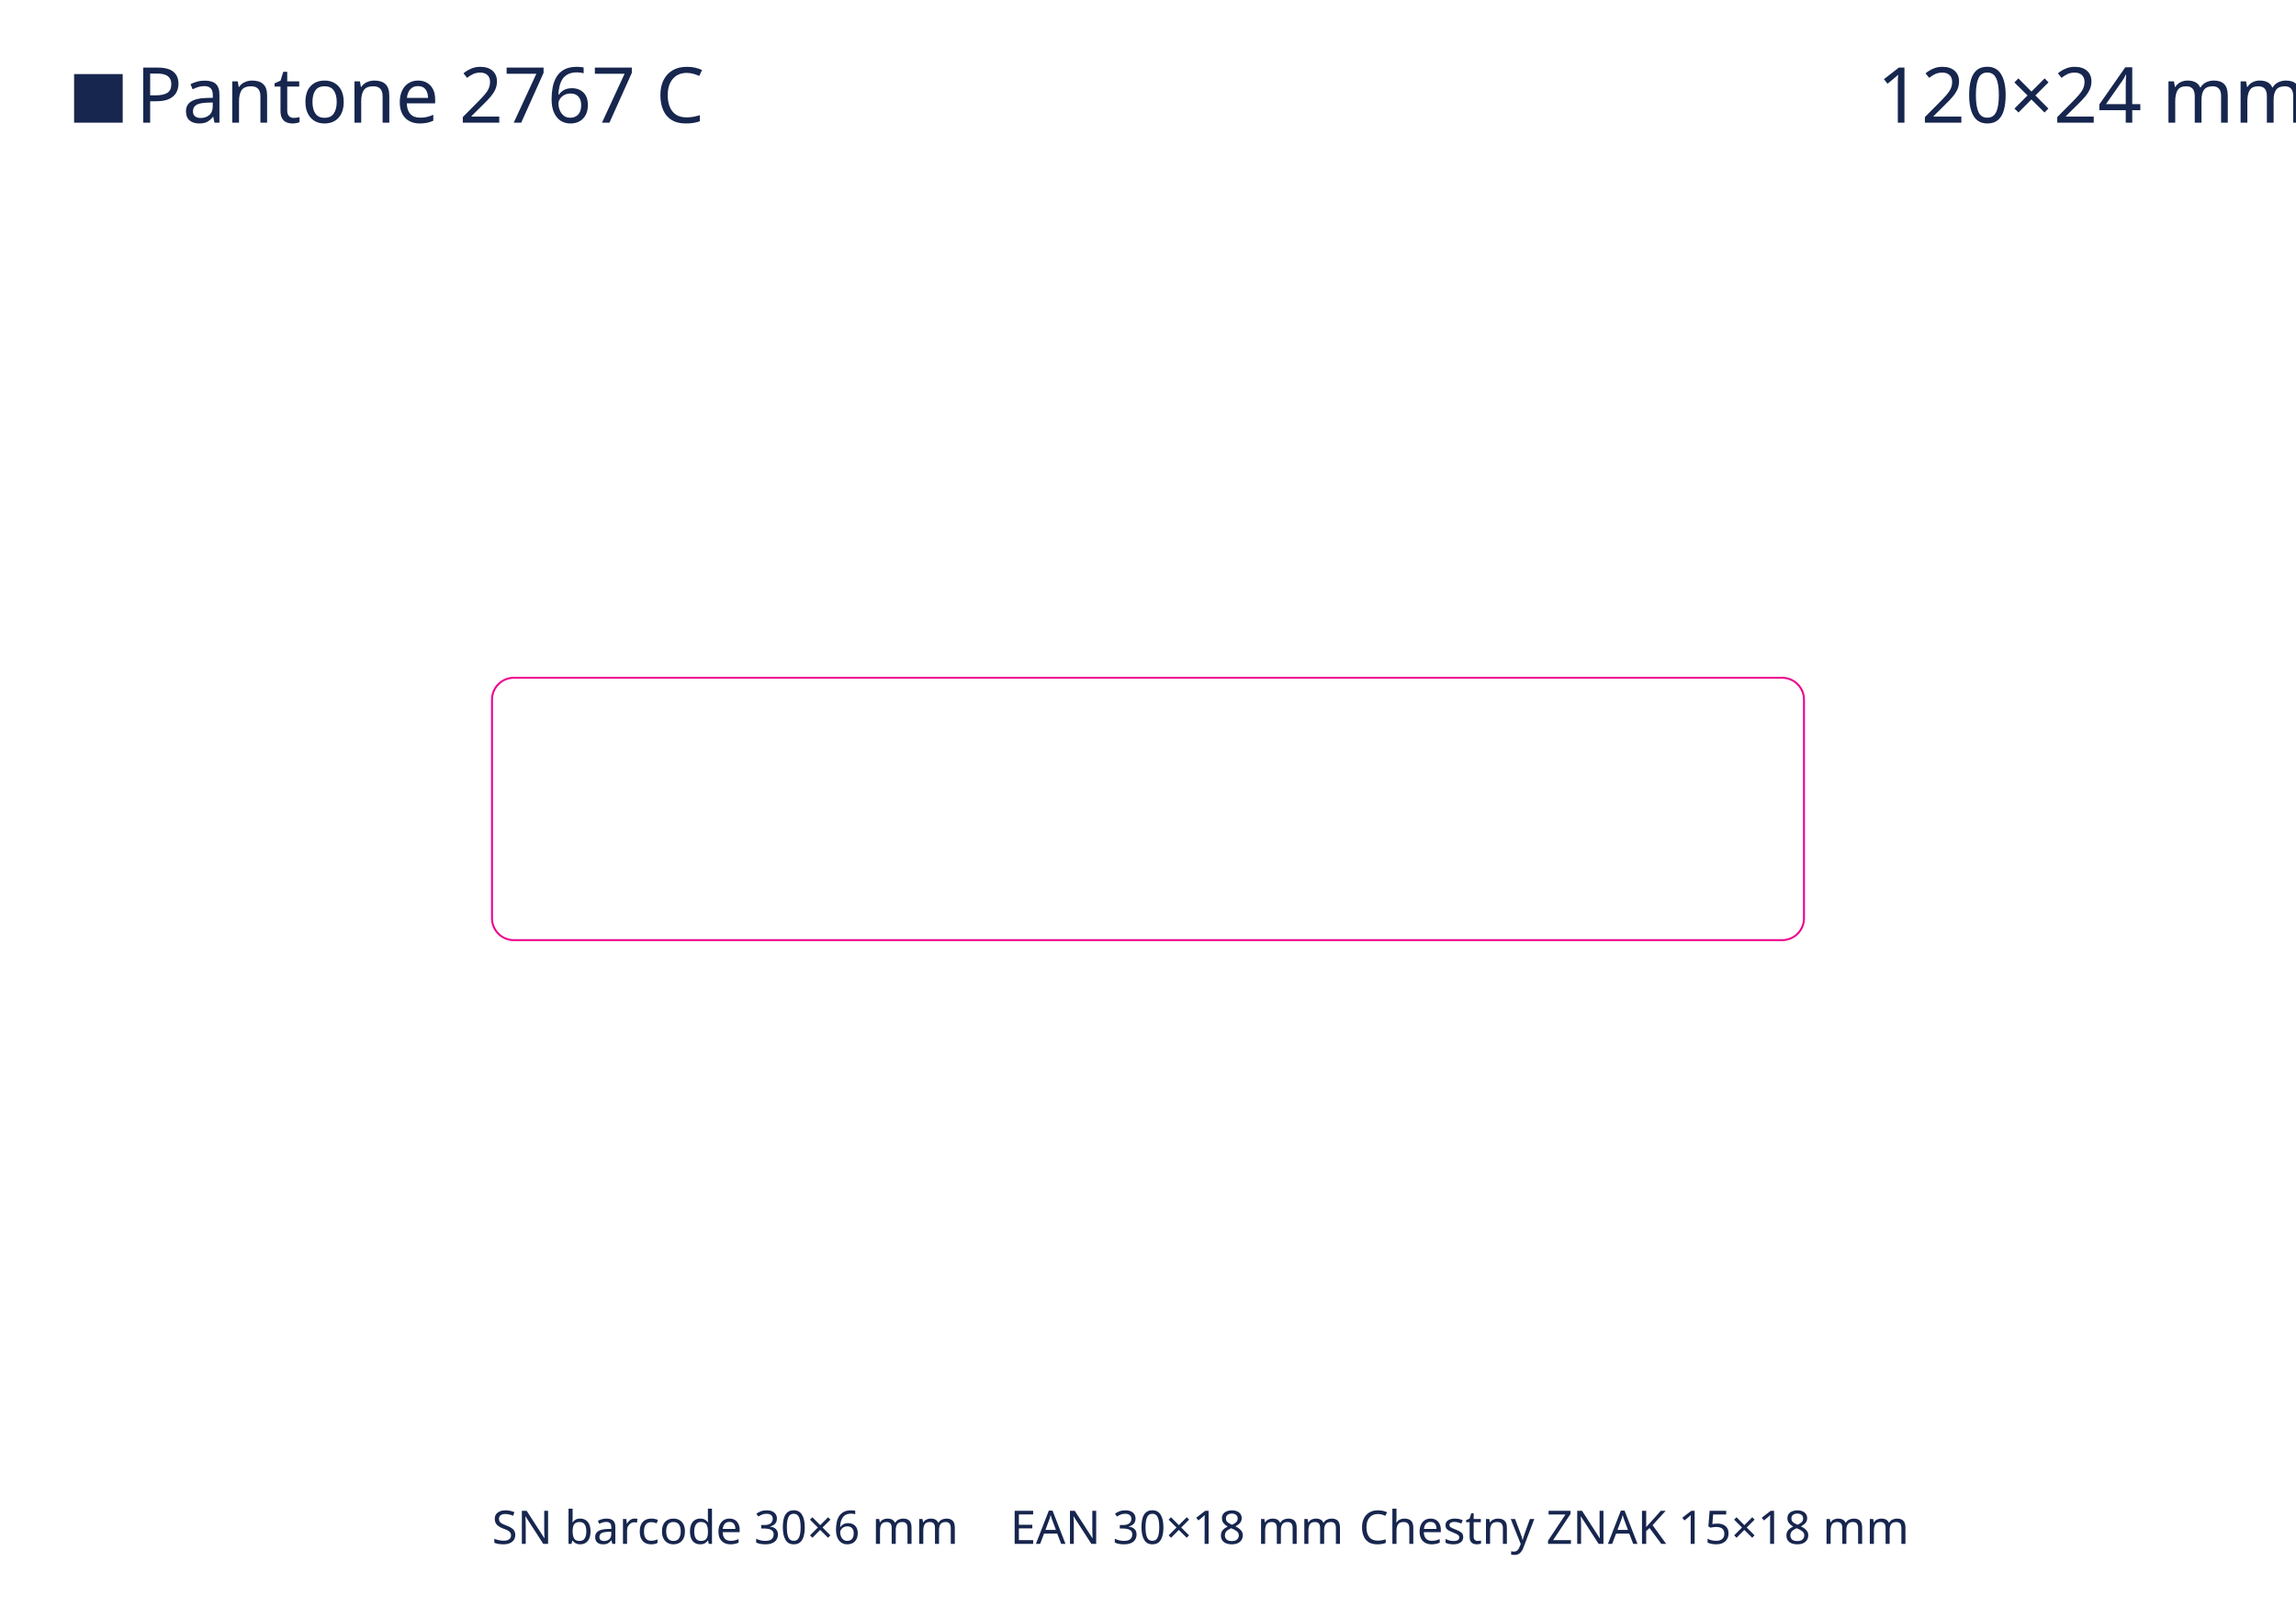
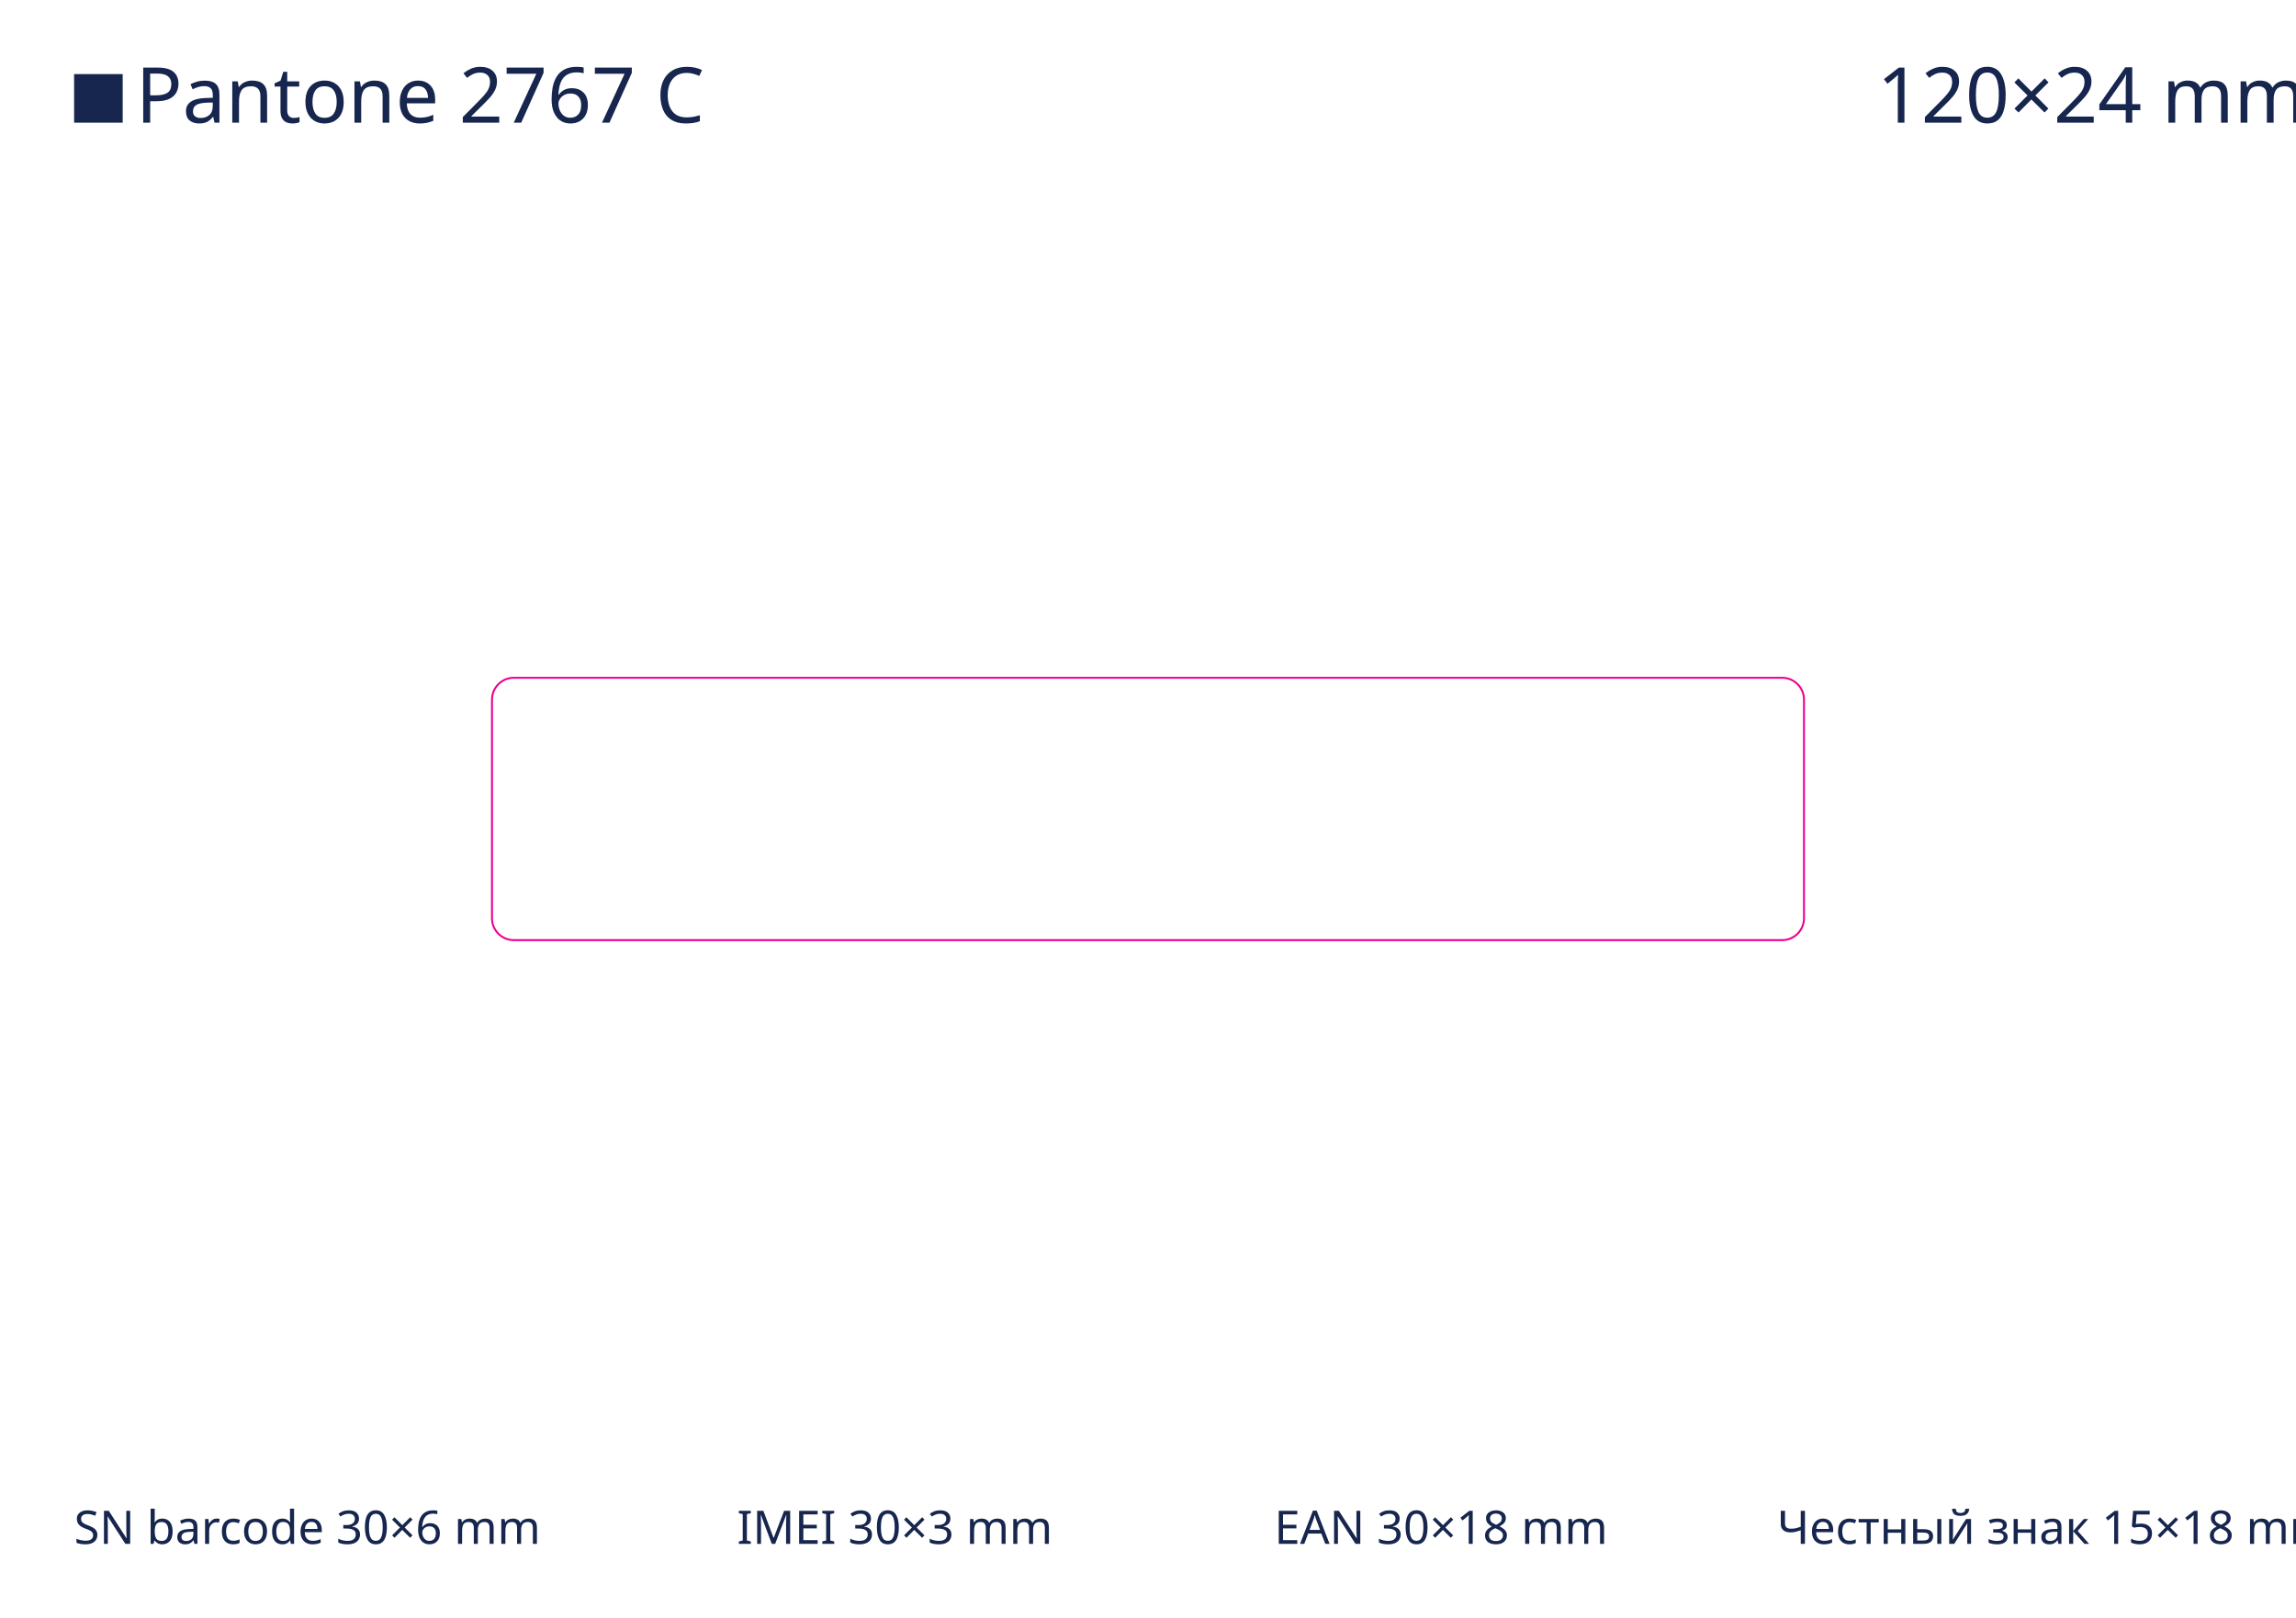
<svg xmlns="http://www.w3.org/2000/svg" id="Layer_1" version="1.1" viewBox="0 0 595.276 419.528">
  <defs>
    <style>
      .st0, .st1, .st2 {
        fill: #17264e;
      }

      .st3 {
        fill: none;
        stroke: #ec008c;
        stroke-miterlimit: 10;
        stroke-width: .5px;
      }

-       .st4, .st1, .st2 {
+       .st4, .st2 {
        isolation: isolate;
      }

      .st1 {
        font-size: 12px;
      }

      .st1, .st2 {
        font-family: TTCommons-Medium, 'TT Commons';
        font-weight: 500;
      }

      .st2 {
        font-size: 20px;
      }
    </style>
  </defs>
  <g id="info">
-     <g class="st4">
-       <g class="st4">
-         <text class="st1" transform="translate(127.559 400.319)">
-           <tspan x="0" y="0">SN barcode 30×6 mm</tspan>
-         </text>
-       </g>
-     </g>
-     <g class="st4">
-       <g class="st4">
-         <text class="st1" transform="translate(261.9089 400.319)">
-           <tspan x="0" y="0">EAN 30×18 mm</tspan>
-         </text>
-       </g>
-     </g>
    <g>
      <g class="st4">
        <g class="st4">
          <text class="st2" transform="translate(35.19598 31.81116)">
            <tspan x="0" y="0">Pantone 2767 C</tspan>
          </text>
        </g>
      </g>
      <rect class="st0" x="19.212" y="19.212" width="12.6" height="12.6" />
    </g>
    <g class="st4">
      <g class="st4">
        <text class="st2" transform="translate(486.6656 31.81067)">
          <tspan x="0" y="0">120×24 mm</tspan>
        </text>
      </g>
    </g>
+     <text class="st1" transform="translate(19.21143 400.319)">
+       <tspan x="0" y="0">SN barcode 30×6 mm</tspan>
+     </text>
+     <text class="st1" transform="translate(191.0789 400.319)">
+       <tspan x="0" y="0">IMEI 30×3 mm</tspan>
+     </text>
+     <text class="st1" transform="translate(460.7454 400.319)">
+       <tspan x="0" y="0">Честный знак 15×18 mm</tspan>
+     </text>
+     <text class="st1" transform="translate(330.3865 400.319)">
+       <tspan x="0" y="0">EAN 30×18 mm</tspan>
+     </text>
  </g>
  <g id="cut">
    <rect class="st3" x="127.559" y="175.748" width="340.157" height="68.031" rx="5.669" ry="5.669" />
  </g>
-   <g class="st4">
-     <text class="st1" transform="translate(352.3979 400.319)">
-       <tspan x="0" y="0">Chestny ZNAK 15×18 mm</tspan>
-     </text>
-   </g>
</svg>
